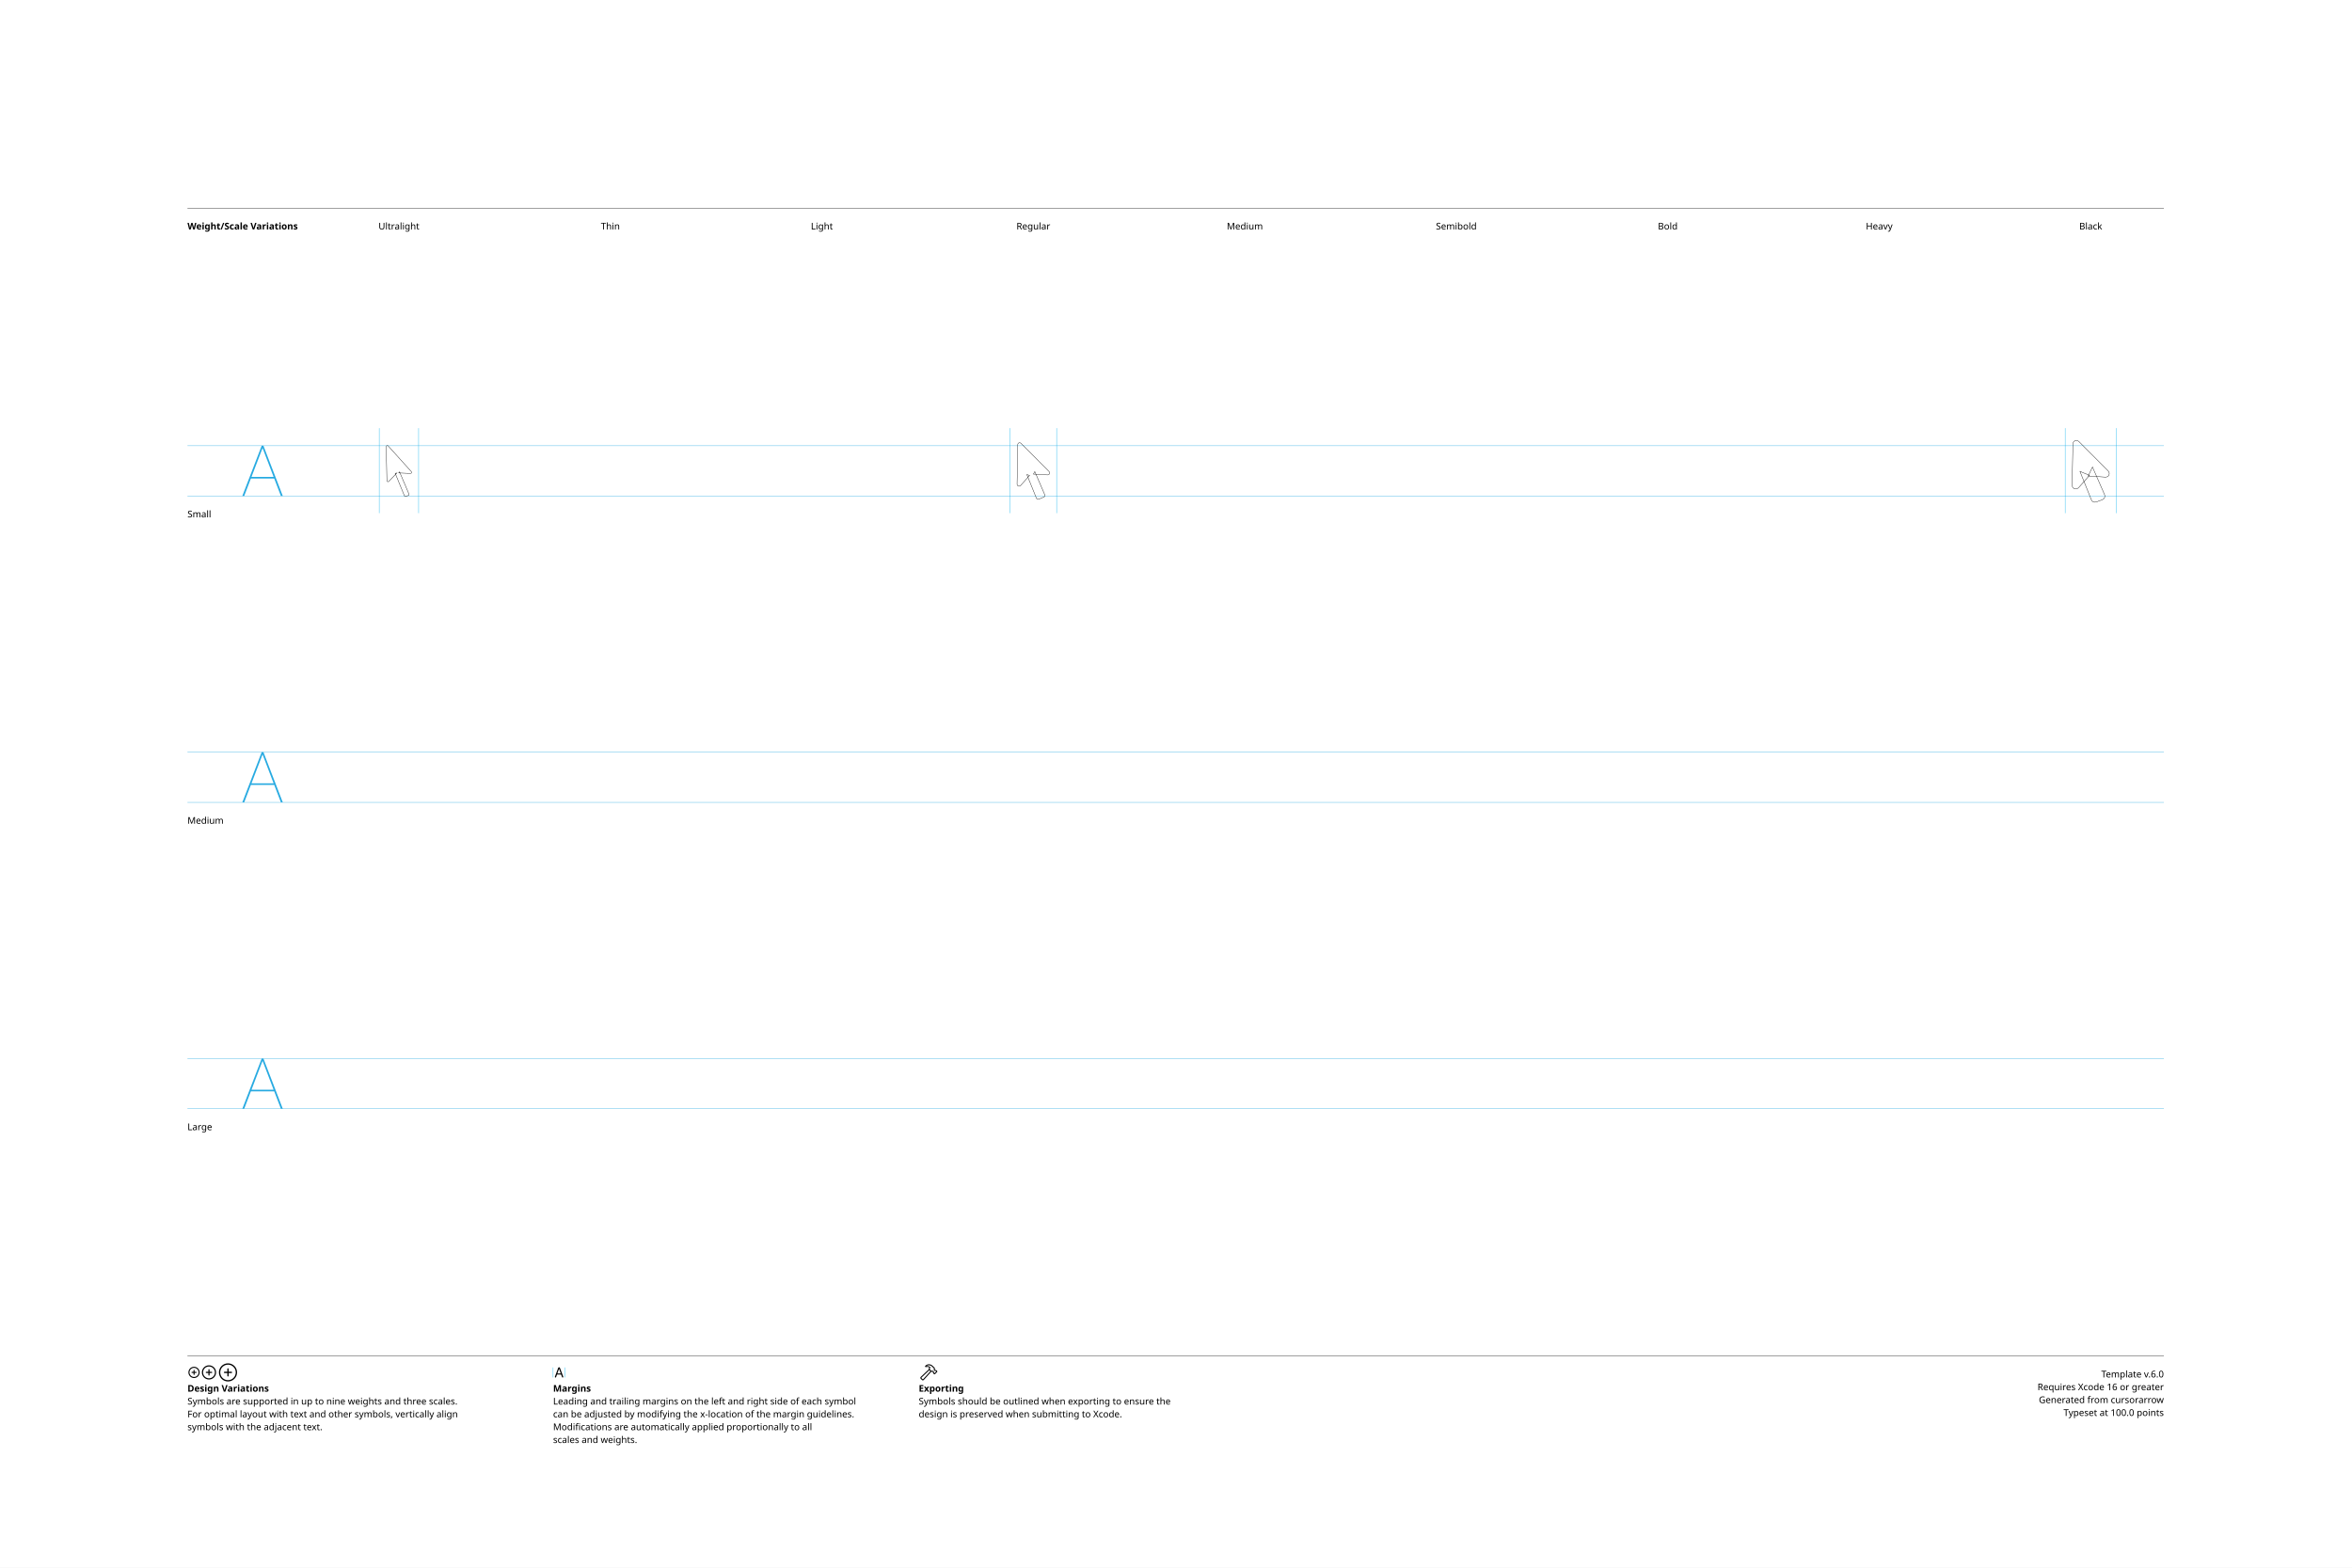
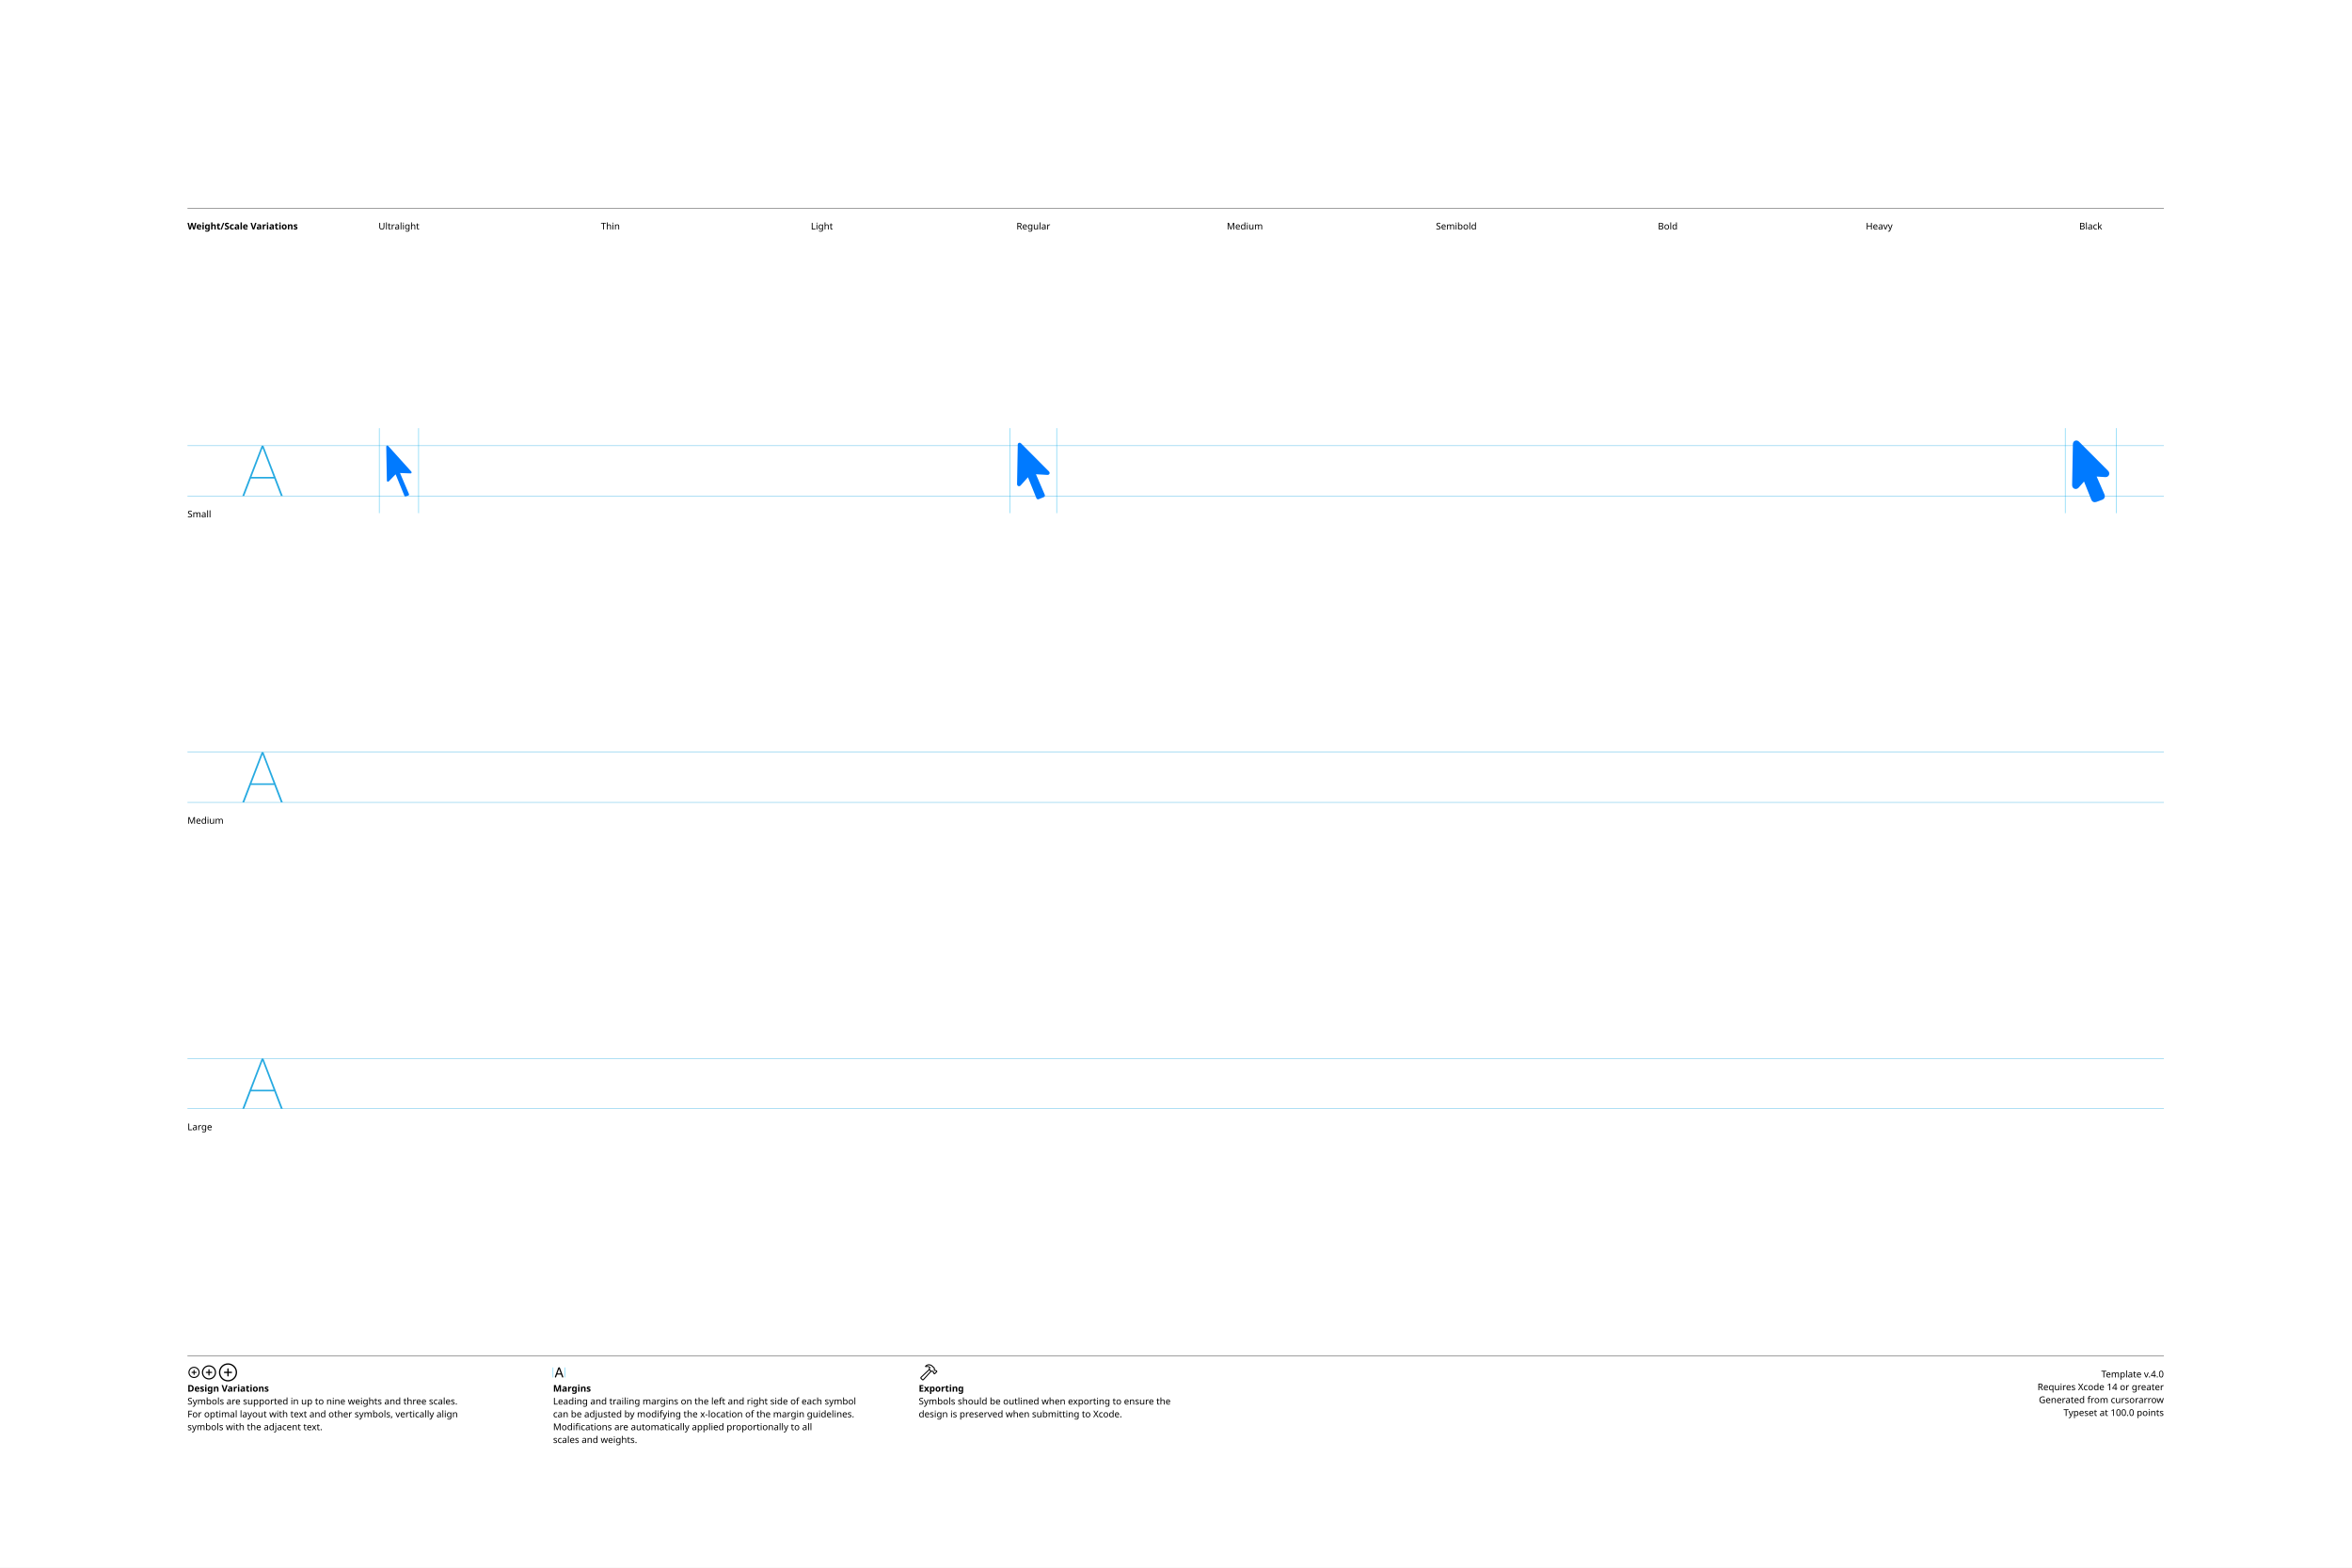
<svg xmlns="http://www.w3.org/2000/svg" version="1.1" viewBox="0 0 3300 2200">
  <style>.defaults {-sfsymbols-wiggle-style:counterClockwise}

- .monochrome-0 {-sfsymbols-motion-group:0;-sfsymbols-layer-tags:cursorarrow}
+ .monochrome-0 {}

- .multicolor-0:tintColor {-sfsymbols-motion-group:0;-sfsymbols-layer-tags:cursorarrow}
+ .multicolor-0:tintColor {}

- .hierarchical-0:primary {-sfsymbols-motion-group:0;-sfsymbols-layer-tags:cursorarrow}
+ .hierarchical-0:primary {}

- .SFSymbolsPreviewWireframe {fill:none;opacity:1.0;stroke:black;stroke-width:0.5}
+ .SFSymbolsPreview007AFF {fill:#007AFF;opacity:1.0}
</style>
  <g id="Notes">
    <rect height="2200" id="artboard" style="fill:white;opacity:1" width="3300" x="0" y="0" />
    <line style="fill:none;stroke:black;opacity:1;stroke-width:0.5;" x1="263" x2="3036" y1="292" y2="292" />
    <text style="stroke:none;fill:black;font-family:sans-serif;font-size:13;font-weight:bold;" transform="matrix(1 0 0 1 263 322)">Weight/Scale Variations</text>
    <text style="stroke:none;fill:black;font-family:sans-serif;font-size:13;text-anchor:middle;" transform="matrix(1 0 0 1 559.711 322)">Ultralight</text>
    <text style="stroke:none;fill:black;font-family:sans-serif;font-size:13;text-anchor:middle;" transform="matrix(1 0 0 1 856.422 322)">Thin</text>
    <text style="stroke:none;fill:black;font-family:sans-serif;font-size:13;text-anchor:middle;" transform="matrix(1 0 0 1 1153.13 322)">Light</text>
    <text style="stroke:none;fill:black;font-family:sans-serif;font-size:13;text-anchor:middle;" transform="matrix(1 0 0 1 1449.84 322)">Regular</text>
    <text style="stroke:none;fill:black;font-family:sans-serif;font-size:13;text-anchor:middle;" transform="matrix(1 0 0 1 1746.56 322)">Medium</text>
    <text style="stroke:none;fill:black;font-family:sans-serif;font-size:13;text-anchor:middle;" transform="matrix(1 0 0 1 2043.27 322)">Semibold</text>
    <text style="stroke:none;fill:black;font-family:sans-serif;font-size:13;text-anchor:middle;" transform="matrix(1 0 0 1 2339.98 322)">Bold</text>
    <text style="stroke:none;fill:black;font-family:sans-serif;font-size:13;text-anchor:middle;" transform="matrix(1 0 0 1 2636.69 322)">Heavy</text>
    <text style="stroke:none;fill:black;font-family:sans-serif;font-size:13;text-anchor:middle;" transform="matrix(1 0 0 1 2933.4 322)">Black</text>
    <line style="fill:none;stroke:black;opacity:1;stroke-width:0.5;" x1="263" x2="3036" y1="1903" y2="1903" />
    <g transform="matrix(0.2 0 0 0.2 263 1933)">
      <path d="m46.24 4.15c21.777 0 39.453-17.627 39.453-39.404s-17.676-39.404-39.453-39.404c-21.729 0-39.404 17.627-39.404 39.404s17.676 39.404 39.404 39.404Zm0-7.422c-17.676 0-31.934-14.307-31.934-31.982s14.258-31.982 31.934-31.982 31.982 14.307 31.982 31.982-14.307 31.982-31.982 31.982Zm-17.969-31.982c0 2.148 1.514 3.613 3.76 3.613h10.498v10.596c0 2.197 1.465 3.711 3.613 3.711 2.246 0 3.711-1.514 3.711-3.711v-10.596h10.596c2.197 0 3.711-1.465 3.711-3.613 0-2.197-1.514-3.711-3.711-3.711h-10.596v-10.547c0-2.246-1.465-3.76-3.711-3.76-2.148 0-3.613 1.514-3.613 3.76v10.547h-10.498c-2.246 0-3.76 1.514-3.76 3.711Z" />
    </g>
    <g transform="matrix(0.2 0 0 0.2 281.506 1933)">
      <path d="m58.545 14.551c27.49 0 49.805-22.314 49.805-49.805s-22.314-49.805-49.805-49.805-49.805 22.314-49.805 49.805 22.314 49.805 49.805 49.805Zm0-8.301c-22.949 0-41.504-18.555-41.504-41.504s18.555-41.504 41.504-41.504 41.504 18.555 41.504 41.504-18.555 41.504-41.504 41.504Zm-22.656-41.504c0 2.393 1.66 4.004 4.15 4.004h14.355v14.404c0 2.441 1.66 4.15 4.053 4.15 2.441 0 4.15-1.66 4.15-4.15v-14.404h14.404c2.441 0 4.15-1.611 4.15-4.004 0-2.441-1.709-4.15-4.15-4.15h-14.404v-14.355c0-2.49-1.709-4.199-4.15-4.199-2.393 0-4.053 1.709-4.053 4.199v14.355h-14.355c-2.49 0-4.15 1.709-4.15 4.15Z" />
    </g>
    <g transform="matrix(0.2 0 0 0.2 304.924 1933)">
      <path d="m74.853 28.32c35.107 0 63.623-28.467 63.623-63.574s-28.516-63.623-63.623-63.623-63.574 28.516-63.574 63.623 28.467 63.574 63.574 63.574Zm0-9.082c-30.127 0-54.492-24.365-54.492-54.492s24.365-54.492 54.492-54.492 54.492 24.365 54.492 54.492-24.365 54.492-54.492 54.492Zm-28.857-54.492c0 2.588 1.855 4.395 4.59 4.395h19.727v19.775c0 2.686 1.855 4.59 4.443 4.59 2.686 0 4.541-1.855 4.541-4.59v-19.775h19.775c2.686 0 4.59-1.807 4.59-4.395 0-2.734-1.855-4.59-4.59-4.59h-19.775v-19.727c0-2.734-1.855-4.639-4.541-4.639-2.588 0-4.443 1.904-4.443 4.639v19.727h-19.727c-2.734 0-4.59 1.855-4.59 4.59Z" />
    </g>
    <text style="stroke:none;fill:black;font-family:sans-serif;font-size:13;font-weight:bold;" transform="matrix(1 0 0 1 263 1953)">Design Variations</text>
    <text style="stroke:none;fill:black;font-family:sans-serif;font-size:13;" transform="matrix(1 0 0 1 263 1971)">Symbols are supported in up to nine weights and three scales.</text>
    <text style="stroke:none;fill:black;font-family:sans-serif;font-size:13;" transform="matrix(1 0 0 1 263 1989)">For optimal layout with text and other symbols, vertically align</text>
    <text style="stroke:none;fill:black;font-family:sans-serif;font-size:13;" transform="matrix(1 0 0 1 263 2007)">symbols with the adjacent text.</text>
    <line style="fill:none;stroke:#00AEEF;stroke-width:0.5;opacity:1.0;" x1="776" x2="776" y1="1919" y2="1933" />
    <g transform="matrix(0.2 0 0 0.2 776 1933)">
      <path d="m16.553 0.781c2.588 0 3.857-0.977 4.785-3.711l6.299-17.236h28.809l6.299 17.236c0.928 2.734 2.197 3.711 4.736 3.711 2.588 0 4.248-1.562 4.248-4.004 0-0.83-0.146-1.611-0.537-2.637l-22.9-60.986c-1.123-2.979-3.125-4.492-6.25-4.492-3.027 0-5.078 1.465-6.152 4.443l-22.9 61.084c-0.391 1.025-0.537 1.807-0.537 2.637 0 2.441 1.562 3.955 4.102 3.955Zm13.477-28.369 11.865-32.861h0.244l11.865 32.861Z" />
    </g>
    <line style="fill:none;stroke:#00AEEF;stroke-width:0.5;opacity:1.0;" x1="792.836" x2="792.836" y1="1919" y2="1933" />
    <text style="stroke:none;fill:black;font-family:sans-serif;font-size:13;font-weight:bold;" transform="matrix(1 0 0 1 776 1953)">Margins</text>
    <text style="stroke:none;fill:black;font-family:sans-serif;font-size:13;" transform="matrix(1 0 0 1 776 1971)">Leading and trailing margins on the left and right side of each symbol</text>
    <text style="stroke:none;fill:black;font-family:sans-serif;font-size:13;" transform="matrix(1 0 0 1 776 1989)">can be adjusted by modifying the x-location of the margin guidelines.</text>
    <text style="stroke:none;fill:black;font-family:sans-serif;font-size:13;" transform="matrix(1 0 0 1 776 2007)">Modifications are automatically applied proportionally to all</text>
    <text style="stroke:none;fill:black;font-family:sans-serif;font-size:13;" transform="matrix(1 0 0 1 776 2025)">scales and weights.</text>
    <g transform="matrix(0.2 0 0 0.2 1289 1933)">
      <path d="m14.209 9.326 8.496 8.545c4.297 4.346 9.229 4.053 13.867-1.074l53.467-58.935-4.834-4.883-53.076 58.398c-1.758 2.002-3.418 2.49-5.762 0.146l-5.859-5.811c-2.344-2.295-1.807-4.004 0.195-5.811l57.373-54.004-4.883-4.834-57.959 54.443c-4.932 4.59-5.322 9.473-1.025 13.818Zm32.08-90.967c-2.1 2.051-2.246 4.932-1.074 6.885 1.172 1.807 3.467 2.979 6.689 2.148 7.324-1.709 14.941-2.002 22.07 2.686l-2.93 7.275c-1.709 4.15-0.83 7.08 1.855 9.814l11.475 11.572c2.441 2.441 4.492 2.539 7.324 2.051l5.322-0.977 3.32 3.369-0.195 2.783c-0.195 2.49 0.439 4.395 2.881 6.787l3.809 3.711c2.393 2.393 5.469 2.539 7.812 0.195l14.551-14.6c2.344-2.344 2.246-5.322-0.146-7.715l-3.857-3.809c-2.393-2.393-4.248-3.174-6.641-2.979l-2.881 0.244-3.223-3.174 1.221-5.615c0.635-2.832-0.146-5.029-3.076-7.959l-10.986-10.938c-16.699-16.602-38.867-16.211-53.32-1.758Zm7.471 1.855c12.158-8.887 28.613-7.373 39.746 3.76l12.158 12.06c1.172 1.172 1.367 2.1 1.025 3.809l-1.611 7.422 7.52 7.422 4.932-0.293c1.27-0.049 1.66 0.049 2.637 1.025l2.881 2.881-12.207 12.207-2.881-2.881c-0.977-0.977-1.123-1.367-1.074-2.686l0.342-4.883-7.471-7.422-7.617 1.27c-1.611 0.342-2.344 0.195-3.564-0.977l-10.01-10.01c-1.27-1.172-1.416-2.002-0.635-3.857l4.395-10.449c-7.812-7.275-17.969-10.4-28.125-7.422-0.781 0.195-1.074-0.439-0.439-0.977Z" />
    </g>
    <text style="stroke:none;fill:black;font-family:sans-serif;font-size:13;font-weight:bold;" transform="matrix(1 0 0 1 1289 1953)">Exporting</text>
    <text style="stroke:none;fill:black;font-family:sans-serif;font-size:13;" transform="matrix(1 0 0 1 1289 1971)">Symbols should be outlined when exporting to ensure the</text>
    <text style="stroke:none;fill:black;font-family:sans-serif;font-size:13;" transform="matrix(1 0 0 1 1289 1989)">design is preserved when submitting to Xcode.</text>
-     <text id="template-version" style="stroke:none;fill:black;font-family:sans-serif;font-size:13;text-anchor:end;" transform="matrix(1 0 0 1 3036 1933)">Template v.6.0</text>
-     <text style="stroke:none;fill:black;font-family:sans-serif;font-size:13;text-anchor:end;" transform="matrix(1 0 0 1 3036 1951)">Requires Xcode 16 or greater</text>
+     <text id="template-version" style="stroke:none;fill:black;font-family:sans-serif;font-size:13;text-anchor:end;" transform="matrix(1 0 0 1 3036 1933)">Template v.4.0</text>
+     <text style="stroke:none;fill:black;font-family:sans-serif;font-size:13;text-anchor:end;" transform="matrix(1 0 0 1 3036 1951)">Requires Xcode 14 or greater</text>
    <text id="descriptive-name" style="stroke:none;fill:black;font-family:sans-serif;font-size:13;text-anchor:end;" transform="matrix(1 0 0 1 3036 1969)">Generated from cursorarrow</text>
    <text style="stroke:none;fill:black;font-family:sans-serif;font-size:13;text-anchor:end;" transform="matrix(1 0 0 1 3036 1987)">Typeset at 100.0 points</text>
    <text style="stroke:none;fill:black;font-family:sans-serif;font-size:13;" transform="matrix(1 0 0 1 263 726)">Small</text>
    <text style="stroke:none;fill:black;font-family:sans-serif;font-size:13;" transform="matrix(1 0 0 1 263 1156)">Medium</text>
    <text style="stroke:none;fill:black;font-family:sans-serif;font-size:13;" transform="matrix(1 0 0 1 263 1586)">Large</text>
  </g>
  <g id="Guides">
    <g id="H-reference" style="fill:#27AAE1;stroke:none;" transform="matrix(1 0 0 1 339 696)">
      <path d="M0.994 0L3.638 0L29.328-67.132L30.03-67.132L30.03-70.459L28.123-70.459ZM11.688-24.48L46.981-24.48L46.231-26.729L12.438-26.729ZM55.12 0L57.764 0L30.638-70.459L29.433-70.459L29.433-67.132Z" />
    </g>
    <line id="Baseline-S" style="fill:none;stroke:#27AAE1;opacity:1;stroke-width:0.5;" x1="263" x2="3036" y1="696" y2="696" />
    <line id="Capline-S" style="fill:none;stroke:#27AAE1;opacity:1;stroke-width:0.5;" x1="263" x2="3036" y1="625.541" y2="625.541" />
    <g id="H-reference" style="fill:#27AAE1;stroke:none;" transform="matrix(1 0 0 1 339 1126)">
      <path d="M0.994 0L3.638 0L29.328-67.132L30.03-67.132L30.03-70.459L28.123-70.459ZM11.688-24.48L46.981-24.48L46.231-26.729L12.438-26.729ZM55.12 0L57.764 0L30.638-70.459L29.433-70.459L29.433-67.132Z" />
    </g>
    <line id="Baseline-M" style="fill:none;stroke:#27AAE1;opacity:1;stroke-width:0.5;" x1="263" x2="3036" y1="1126" y2="1126" />
    <line id="Capline-M" style="fill:none;stroke:#27AAE1;opacity:1;stroke-width:0.5;" x1="263" x2="3036" y1="1055.54" y2="1055.54" />
    <g id="H-reference" style="fill:#27AAE1;stroke:none;" transform="matrix(1 0 0 1 339 1556)">
      <path d="M0.994 0L3.638 0L29.328-67.132L30.03-67.132L30.03-70.459L28.123-70.459ZM11.688-24.48L46.981-24.48L46.231-26.729L12.438-26.729ZM55.12 0L57.764 0L30.638-70.459L29.433-70.459L29.433-67.132Z" />
    </g>
    <line id="Baseline-L" style="fill:none;stroke:#27AAE1;opacity:1;stroke-width:0.5;" x1="263" x2="3036" y1="1556" y2="1556" />
    <line id="Capline-L" style="fill:none;stroke:#27AAE1;opacity:1;stroke-width:0.5;" x1="263" x2="3036" y1="1485.54" y2="1485.54" />
    <line id="right-margin-Black-S" style="fill:none;stroke:#00AEEF;stroke-width:0.5;opacity:1.0;" x1="2969.24" x2="2969.24" y1="600.785" y2="720.121" />
    <line id="left-margin-Black-S" style="fill:none;stroke:#00AEEF;stroke-width:0.5;opacity:1.0;" x1="2897.56" x2="2897.56" y1="600.785" y2="720.121" />
    <line id="right-margin-Regular-S" style="fill:none;stroke:#00AEEF;stroke-width:0.5;opacity:1.0;" x1="1482.51" x2="1482.51" y1="600.785" y2="720.121" />
    <line id="left-margin-Regular-S" style="fill:none;stroke:#00AEEF;stroke-width:0.5;opacity:1.0;" x1="1417.18" x2="1417.18" y1="600.785" y2="720.121" />
    <line id="right-margin-Ultralight-S" style="fill:none;stroke:#00AEEF;stroke-width:0.5;opacity:1.0;" x1="587.337" x2="587.337" y1="600.785" y2="720.121" />
    <line id="left-margin-Ultralight-S" style="fill:none;stroke:#00AEEF;stroke-width:0.5;opacity:1.0;" x1="532.086" x2="532.086" y1="600.785" y2="720.121" />
  </g>
  <g id="Symbols">
    <g id="Black-S" transform="matrix(1 0 0 1 2897.56 696)">
-       <path class="monochrome-0 multicolor-0:tintColor hierarchical-0:primary SFSymbolsPreviewWireframe" d="M55.029-2.393L38.33-40.674L32.373-27.979L56.25-26.465C61.328-26.123 63.77-31.738 60.205-35.303L19.434-76.172C16.064-79.541 10.938-77.539 10.84-72.754L9.766-15.332C9.668-10.059 15.527-7.861 18.994-11.768L34.131-28.955L20.752-34.473L36.621 5.127C38.037 8.691 41.065 9.375 44.141 8.252L51.904 5.371C55.176 4.15 56.494 0.977 55.029-2.393Z" />
+       <path class="monochrome-0 multicolor-0:tintColor hierarchical-0:primary SFSymbolsPreview007AFF" d="M55.029-2.393L38.33-40.674L32.373-27.979L56.25-26.465C61.328-26.123 63.77-31.738 60.205-35.303L19.434-76.172C16.064-79.541 10.938-77.539 10.84-72.754L9.766-15.332C9.668-10.059 15.527-7.861 18.994-11.768L34.131-28.955L20.752-34.473L36.621 5.127C38.037 8.691 41.065 9.375 44.141 8.252L51.904 5.371C55.176 4.15 56.494 0.977 55.029-2.393Z" />
    </g>
    <g id="Regular-S" transform="matrix(1 0 0 1 1417.18 696)">
-       <path class="monochrome-0 multicolor-0:tintColor hierarchical-0:primary SFSymbolsPreviewWireframe" d="M48.633-1.855L34.717-34.18L32.764-30.664L52.393-29.541C55.225-29.346 56.543-32.373 54.541-34.424L15.43-73.731C13.574-75.586 10.84-74.561 10.791-71.924L9.814-16.699C9.766-13.818 12.988-12.598 14.893-14.795L27.393-28.809L23.584-30.029L36.914 3.027C37.5 4.443 38.916 5.127 40.185 4.541L47.461 1.562C48.779 1.025 49.219-0.488 48.633-1.855Z" />
+       <path class="monochrome-0 multicolor-0:tintColor hierarchical-0:primary SFSymbolsPreview007AFF" d="M48.633-1.855L34.717-34.18L32.764-30.664L52.393-29.541C55.225-29.346 56.543-32.373 54.541-34.424L15.43-73.731C13.574-75.586 10.84-74.561 10.791-71.924L9.814-16.699C9.766-13.818 12.988-12.598 14.893-14.795L27.393-28.809L23.584-30.029L36.914 3.027C37.5 4.443 38.916 5.127 40.185 4.541L47.461 1.562C48.779 1.025 49.219-0.488 48.633-1.855Z" />
    </g>
    <g id="Ultralight-S" transform="matrix(1 0 0 1 532.086 696)">
-       <path class="monochrome-0 multicolor-0:tintColor hierarchical-0:primary SFSymbolsPreviewWireframe" d="M41.73-2.673L28.496-33.816L27.314-32.299L43.901-31.63C45.234-31.571 45.962-33.054 45.05-34.151L12.478-70.279C11.531-71.317 9.795-70.61 9.837-69.245L10.723-21.467C10.765-20.085 12.443-19.409 13.349-20.471L24.759-32.214L22.403-31.8L35.37-0.151C35.684 0.629 36.555 0.949 37.325 0.636L40.967-0.753C41.741-1.063 42.044-1.941 41.73-2.673Z" />
+       <path class="monochrome-0 multicolor-0:tintColor hierarchical-0:primary SFSymbolsPreview007AFF" d="M41.73-2.673L28.496-33.816L27.314-32.299L43.901-31.63C45.234-31.571 45.962-33.054 45.05-34.151L12.478-70.279C11.531-71.317 9.795-70.61 9.837-69.245L10.723-21.467C10.765-20.085 12.443-19.409 13.349-20.471L24.759-32.214L22.403-31.8L35.37-0.151C35.684 0.629 36.555 0.949 37.325 0.636L40.967-0.753C41.741-1.063 42.044-1.941 41.73-2.673Z" />
    </g>
  </g>
</svg>
